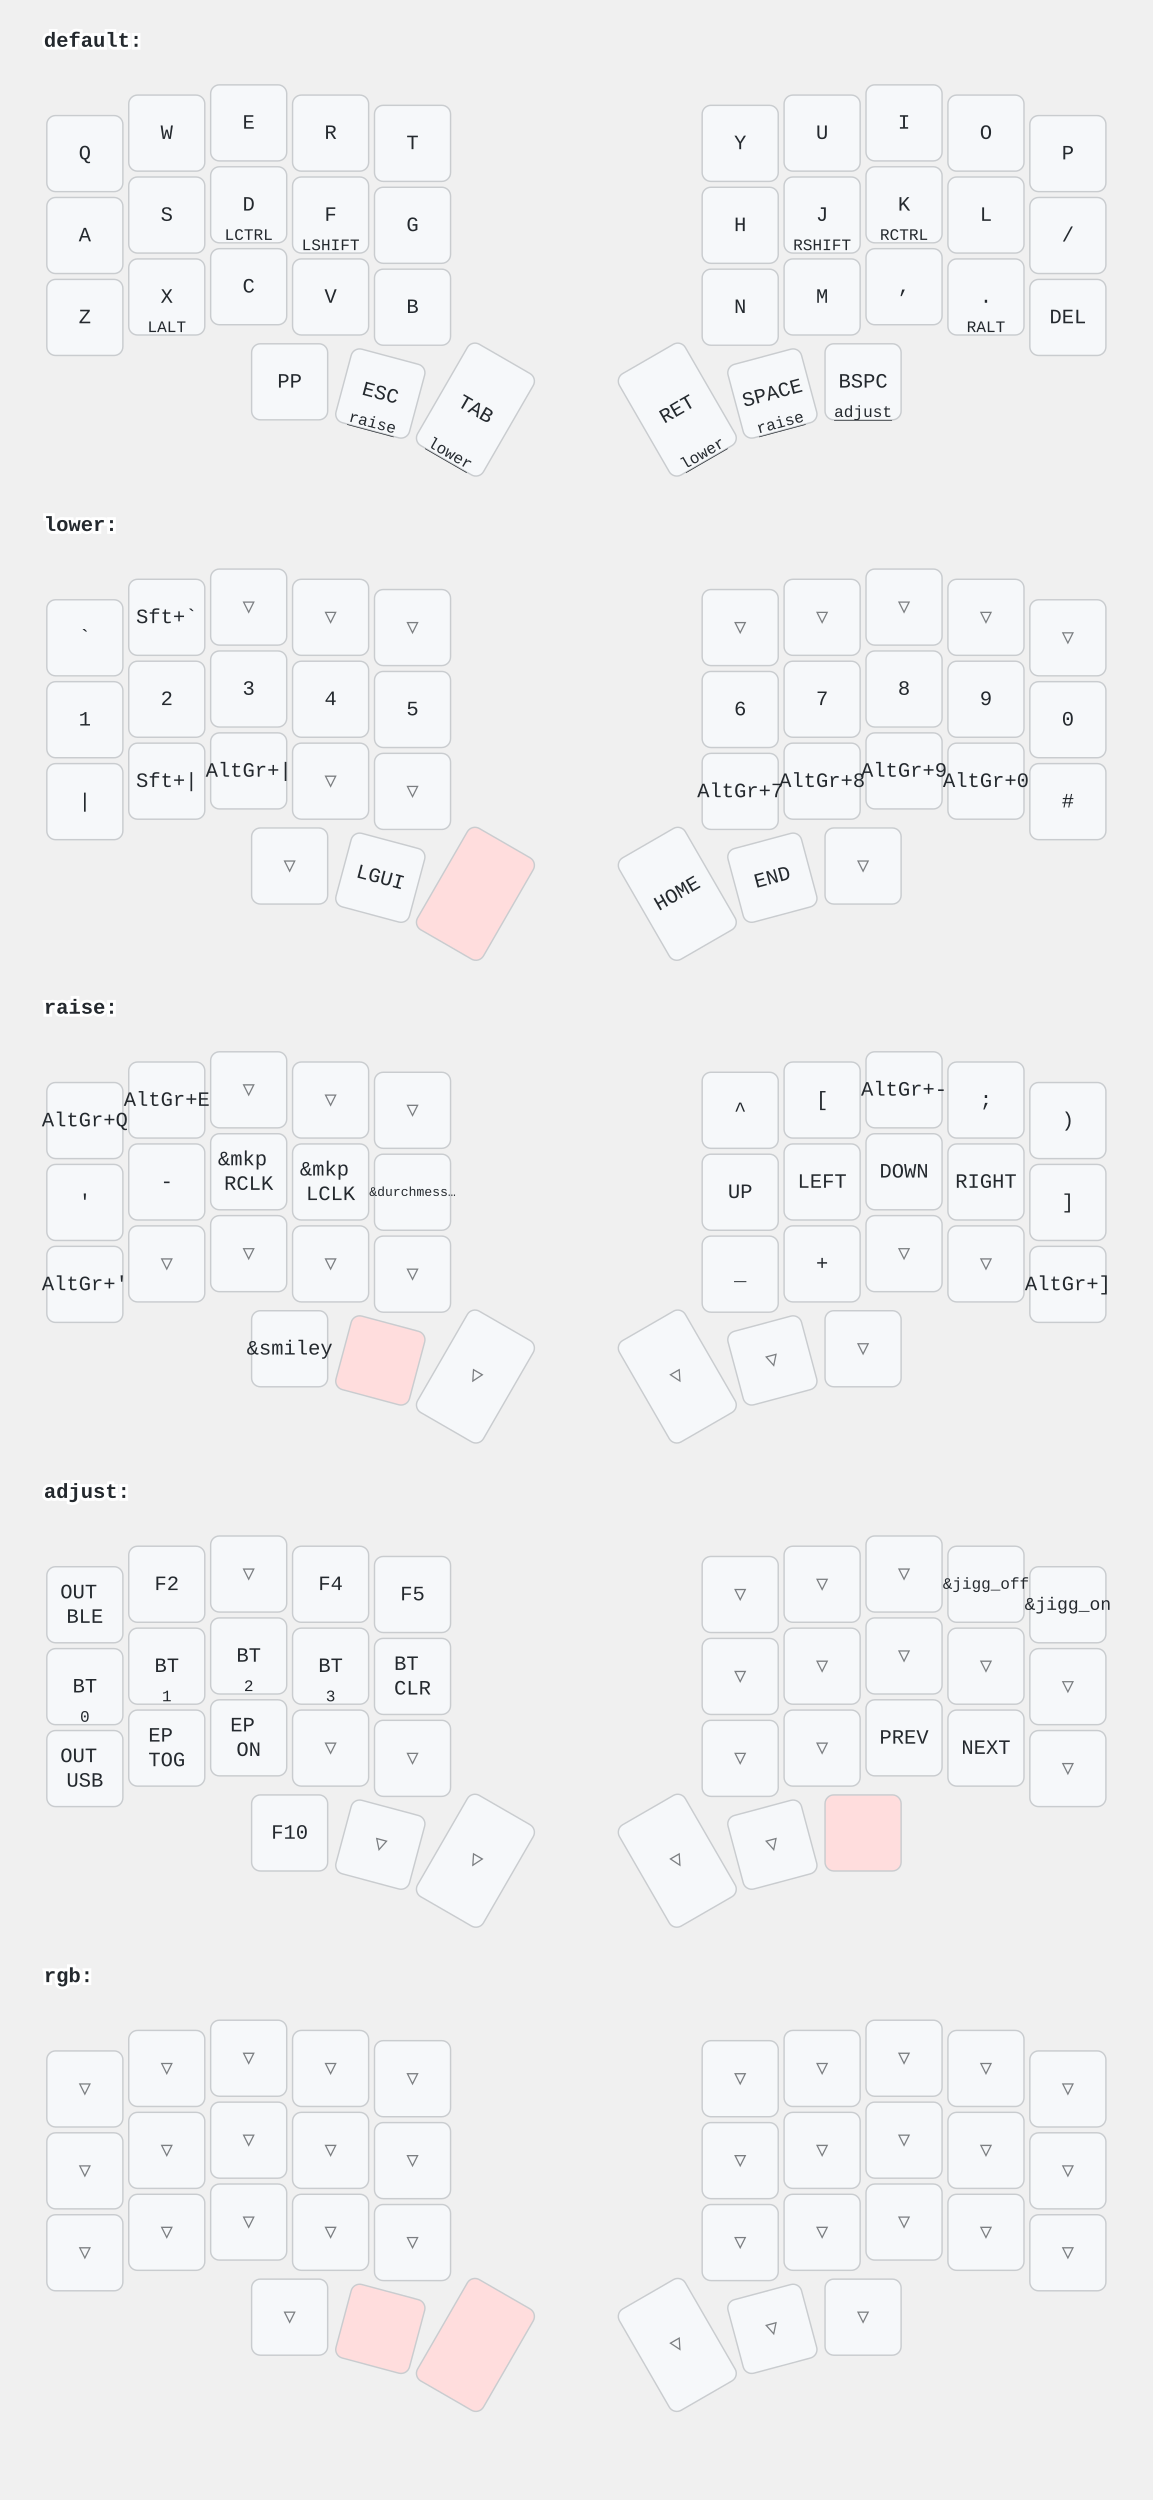
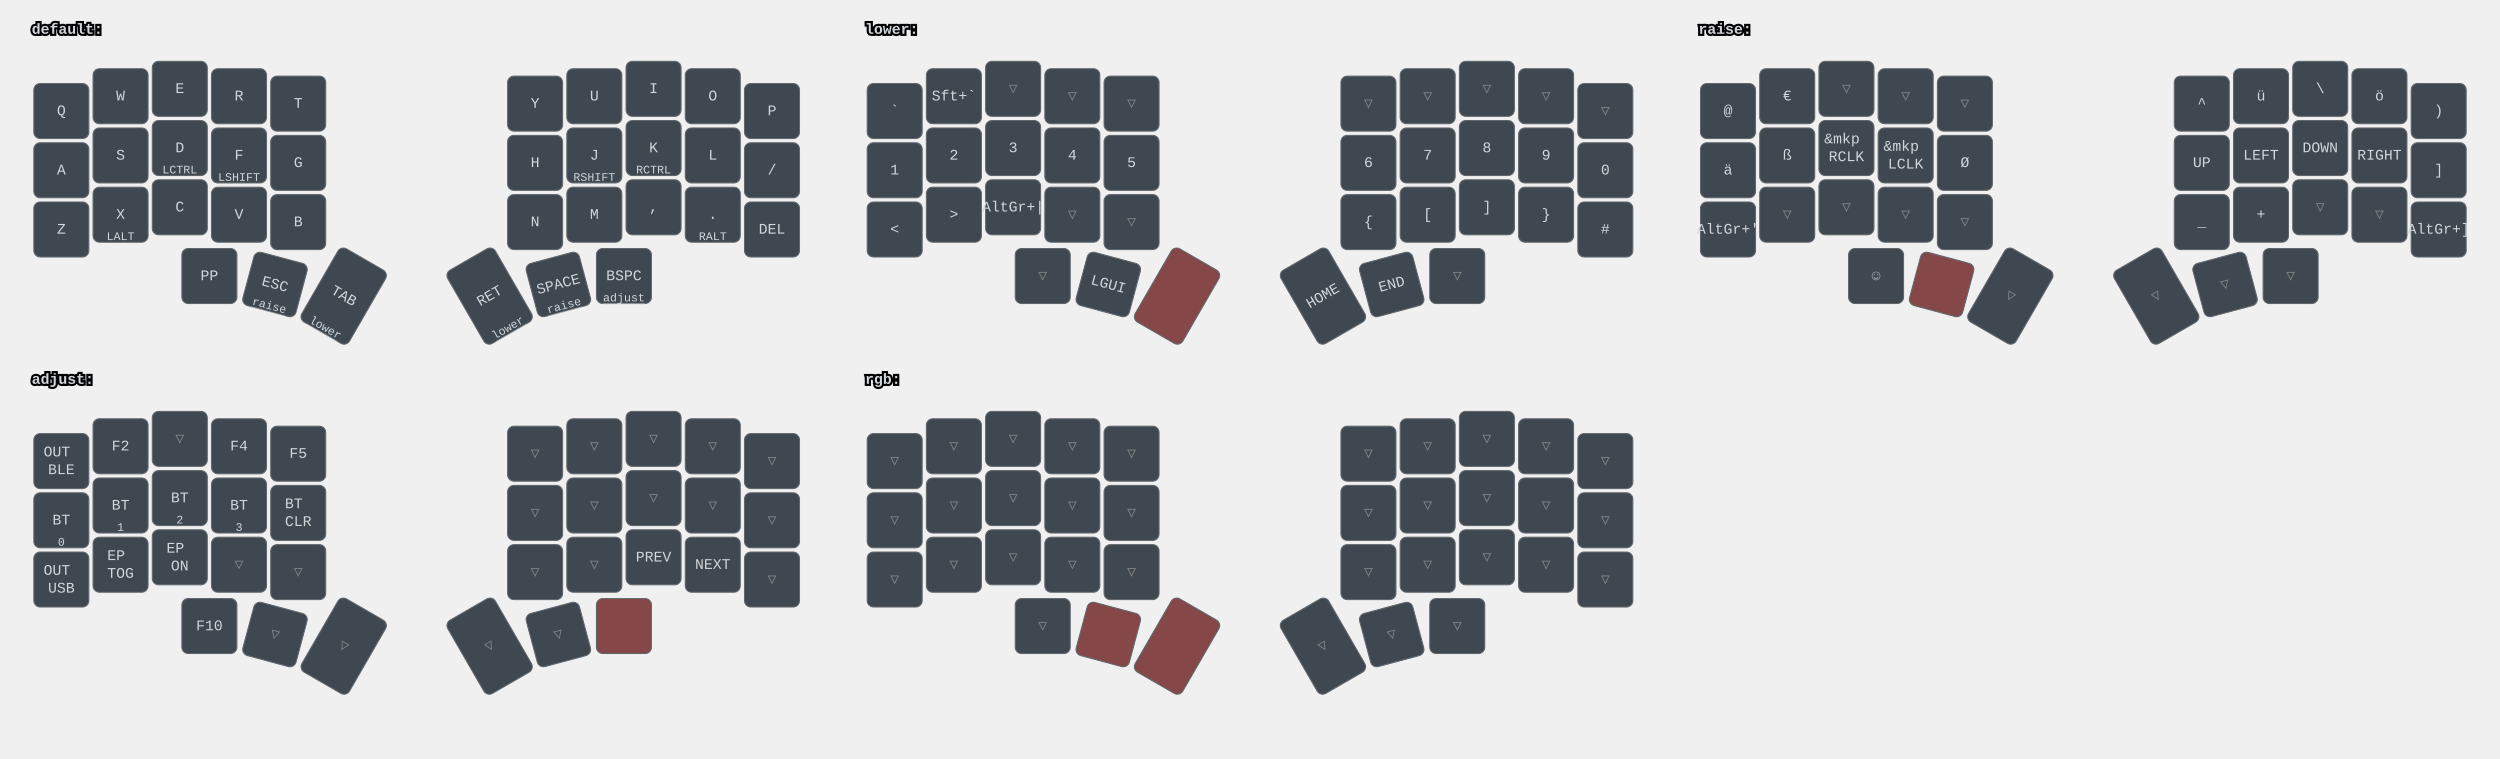
- <svg xmlns="http://www.w3.org/2000/svg" width="788" height="1709" viewBox="0 0 788 1709" class="keymap">
+ <svg xmlns="http://www.w3.org/2000/svg" width="2364" height="717" viewBox="0 0 2364 717" class="keymap">
  <style>/* inherit to force styles through use tags */
svg path {
    fill: inherit;
}

/* font and background color specifications */
svg.keymap {
    font-family: SFMono-Regular,Consolas,Liberation Mono,Menlo,monospace;
    font-size: 14px;
    font-kerning: normal;
    text-rendering: optimizeLegibility;
    fill: #24292e;
}

/* default key styling */
rect.key {
    fill: #f6f8fa;
}

rect.key, rect.combo {
    stroke: #c9cccf;
    stroke-width: 1;
}

/* default key side styling, only used is draw_key_sides is set */
rect.side {
    filter: brightness(90%);
}

/* color accent for combo boxes */
rect.combo, rect.combo-separate {
    fill: #cdf;
}

/* color accent for held keys */
rect.held, rect.combo.held {
    fill: #fdd;
}

/* color accent for ghost (optional) keys */
rect.ghost, rect.combo.ghost {
    stroke-dasharray: 4, 4;
    stroke-width: 2;
}

text {
    text-anchor: middle;
    dominant-baseline: middle;
}

/* styling for layer labels */
text.label {
    font-weight: bold;
    text-anchor: start;
    stroke: white;
    stroke-width: 4;
    paint-order: stroke;
}

/* styling for optional footer */
text.footer {
    text-anchor: end;
    dominant-baseline: auto;
    stroke: white;
    stroke-width: 4;
    paint-order: stroke;
}

/* styling for combo tap, and key non-tap label text */
text.combo, text.hold, text.shifted, text.left, text.right {
    font-size: 11px;
}

text.hold {
    text-anchor: middle;
    dominant-baseline: auto;
}

text.shifted {
    text-anchor: middle;
    dominant-baseline: hanging;
}

text.left {
    text-anchor: start;
}

text.right {
    text-anchor: end;
}

text.layer-activator {
    text-decoration: underline;
}

/* styling for hold/shifted label text in combo box */
text.combo.hold, text.combo.shifted, text.combo.left, text.combo.right {
    font-size: 8px;
}

/* lighter symbol for transparent keys */
text.trans {
    fill: #7b7e81;
}

/* styling for combo dendrons */
path.combo {
    stroke-width: 1;
    stroke: gray;
    fill: none;
}

/* Start Tabler Icons Cleanup */
/* cannot use height/width with glyphs */
.icon-tabler &gt; path {
    fill: inherit;
    stroke: inherit;
    stroke-width: 2;
}
/* hide tabler's default box */
.icon-tabler &gt; path[stroke="none"][fill="none"] {
    visibility: hidden;
}
/* End Tabler Icons Cleanup */
+ 
+ svg.keymap { fill: #d1d6db; }
+ rect.key { fill: #3f4750; }
+ rect.key, rect.combo { stroke: #60666c; }
+ rect.combo, rect.combo-separate { fill: #1f3d7a; }
+ rect.held, rect.combo.held { fill: #854747; }
+ text.label, text.footer { stroke: black; }
+ text.trans { fill: #7e8184; }
+ path.combo { stroke: #7f7f7f; }
</style>
  <g transform="translate(30, 0)" class="layer-default">
    <text x="0" y="28" class="label" id="default">default:</text>
    <g transform="translate(0, 56)">
      <g transform="translate(28, 49)" class="key keypos-0">
        <rect rx="6" ry="6" x="-26" y="-26" width="52" height="52" class="key" />
        <text x="0" y="0" class="key tap">Q</text>
      </g>
      <g transform="translate(84, 35)" class="key keypos-1">
        <rect rx="6" ry="6" x="-26" y="-26" width="52" height="52" class="key" />
        <text x="0" y="0" class="key tap">W</text>
      </g>
      <g transform="translate(140, 28)" class="key keypos-2">
        <rect rx="6" ry="6" x="-26" y="-26" width="52" height="52" class="key" />
        <text x="0" y="0" class="key tap">E</text>
      </g>
      <g transform="translate(196, 35)" class="key keypos-3">
        <rect rx="6" ry="6" x="-26" y="-26" width="52" height="52" class="key" />
        <text x="0" y="0" class="key tap">R</text>
      </g>
      <g transform="translate(252, 42)" class="key keypos-4">
        <rect rx="6" ry="6" x="-26" y="-26" width="52" height="52" class="key" />
        <text x="0" y="0" class="key tap">T</text>
      </g>
      <g transform="translate(476, 42)" class="key keypos-5">
        <rect rx="6" ry="6" x="-26" y="-26" width="52" height="52" class="key" />
        <text x="0" y="0" class="key tap">Y</text>
      </g>
      <g transform="translate(532, 35)" class="key keypos-6">
        <rect rx="6" ry="6" x="-26" y="-26" width="52" height="52" class="key" />
        <text x="0" y="0" class="key tap">U</text>
      </g>
      <g transform="translate(588, 28)" class="key keypos-7">
        <rect rx="6" ry="6" x="-26" y="-26" width="52" height="52" class="key" />
        <text x="0" y="0" class="key tap">I</text>
      </g>
      <g transform="translate(644, 35)" class="key keypos-8">
        <rect rx="6" ry="6" x="-26" y="-26" width="52" height="52" class="key" />
        <text x="0" y="0" class="key tap">O</text>
      </g>
      <g transform="translate(700, 49)" class="key keypos-9">
        <rect rx="6" ry="6" x="-26" y="-26" width="52" height="52" class="key" />
        <text x="0" y="0" class="key tap">P</text>
      </g>
      <g transform="translate(28, 105)" class="key keypos-10">
        <rect rx="6" ry="6" x="-26" y="-26" width="52" height="52" class="key" />
        <text x="0" y="0" class="key tap">A</text>
      </g>
      <g transform="translate(84, 91)" class="key keypos-11">
        <rect rx="6" ry="6" x="-26" y="-26" width="52" height="52" class="key" />
        <text x="0" y="0" class="key tap">S</text>
      </g>
      <g transform="translate(140, 84)" class="key keypos-12">
        <rect rx="6" ry="6" x="-26" y="-26" width="52" height="52" class="key" />
        <text x="0" y="0" class="key tap">D</text>
        <text x="0" y="24" class="key hold">LCTRL</text>
      </g>
      <g transform="translate(196, 91)" class="key keypos-13">
        <rect rx="6" ry="6" x="-26" y="-26" width="52" height="52" class="key" />
        <text x="0" y="0" class="key tap">F</text>
        <text x="0" y="24" class="key hold">LSHIFT</text>
      </g>
      <g transform="translate(252, 98)" class="key keypos-14">
        <rect rx="6" ry="6" x="-26" y="-26" width="52" height="52" class="key" />
        <text x="0" y="0" class="key tap">G</text>
      </g>
      <g transform="translate(476, 98)" class="key keypos-15">
        <rect rx="6" ry="6" x="-26" y="-26" width="52" height="52" class="key" />
        <text x="0" y="0" class="key tap">H</text>
      </g>
      <g transform="translate(532, 91)" class="key keypos-16">
        <rect rx="6" ry="6" x="-26" y="-26" width="52" height="52" class="key" />
        <text x="0" y="0" class="key tap">J</text>
        <text x="0" y="24" class="key hold">RSHIFT</text>
      </g>
      <g transform="translate(588, 84)" class="key keypos-17">
        <rect rx="6" ry="6" x="-26" y="-26" width="52" height="52" class="key" />
        <text x="0" y="0" class="key tap">K</text>
        <text x="0" y="24" class="key hold">RCTRL</text>
      </g>
      <g transform="translate(644, 91)" class="key keypos-18">
        <rect rx="6" ry="6" x="-26" y="-26" width="52" height="52" class="key" />
        <text x="0" y="0" class="key tap">L</text>
      </g>
      <g transform="translate(700, 105)" class="key keypos-19">
        <rect rx="6" ry="6" x="-26" y="-26" width="52" height="52" class="key" />
        <text x="0" y="0" class="key tap">/</text>
      </g>
      <g transform="translate(28, 161)" class="key keypos-20">
        <rect rx="6" ry="6" x="-26" y="-26" width="52" height="52" class="key" />
        <text x="0" y="0" class="key tap">Z</text>
      </g>
      <g transform="translate(84, 147)" class="key keypos-21">
        <rect rx="6" ry="6" x="-26" y="-26" width="52" height="52" class="key" />
        <text x="0" y="0" class="key tap">X</text>
        <text x="0" y="24" class="key hold">LALT</text>
      </g>
      <g transform="translate(140, 140)" class="key keypos-22">
        <rect rx="6" ry="6" x="-26" y="-26" width="52" height="52" class="key" />
        <text x="0" y="0" class="key tap">C</text>
      </g>
      <g transform="translate(196, 147)" class="key keypos-23">
        <rect rx="6" ry="6" x="-26" y="-26" width="52" height="52" class="key" />
        <text x="0" y="0" class="key tap">V</text>
      </g>
      <g transform="translate(252, 154)" class="key keypos-24">
        <rect rx="6" ry="6" x="-26" y="-26" width="52" height="52" class="key" />
        <text x="0" y="0" class="key tap">B</text>
      </g>
      <g transform="translate(476, 154)" class="key keypos-25">
        <rect rx="6" ry="6" x="-26" y="-26" width="52" height="52" class="key" />
        <text x="0" y="0" class="key tap">N</text>
      </g>
      <g transform="translate(532, 147)" class="key keypos-26">
        <rect rx="6" ry="6" x="-26" y="-26" width="52" height="52" class="key" />
        <text x="0" y="0" class="key tap">M</text>
      </g>
      <g transform="translate(588, 140)" class="key keypos-27">
        <rect rx="6" ry="6" x="-26" y="-26" width="52" height="52" class="key" />
        <text x="0" y="0" class="key tap">,</text>
      </g>
      <g transform="translate(644, 147)" class="key keypos-28">
        <rect rx="6" ry="6" x="-26" y="-26" width="52" height="52" class="key" />
        <text x="0" y="0" class="key tap">.</text>
        <text x="0" y="24" class="key hold">RALT</text>
      </g>
      <g transform="translate(700, 161)" class="key keypos-29">
        <rect rx="6" ry="6" x="-26" y="-26" width="52" height="52" class="key" />
        <text x="0" y="0" class="key tap">DEL</text>
      </g>
      <g transform="translate(168, 205)" class="key keypos-30">
        <rect rx="6" ry="6" x="-26" y="-26" width="52" height="52" class="key" />
        <text x="0" y="0" class="key tap">PP</text>
      </g>
      <g transform="translate(230, 213) rotate(15.0)" class="key keypos-31">
        <rect rx="6" ry="6" x="-26" y="-26" width="52" height="52" class="key" />
        <text x="0" y="0" class="key tap">ESC</text>
        <a href="#raise">
          <text x="0" y="24" class="key hold layer-activator">raise</text>
        </a>
      </g>
      <g transform="translate(295, 224) rotate(30.0)" class="key keypos-32">
        <rect rx="6" ry="6" x="-26" y="-40" width="52" height="80" class="key" />
        <text x="0" y="0" class="key tap">TAB</text>
        <a href="#lower">
          <text x="0" y="38" class="key hold layer-activator">lower</text>
        </a>
      </g>
      <g transform="translate(433, 224) rotate(-30.0)" class="key keypos-33">
        <rect rx="6" ry="6" x="-26" y="-40" width="52" height="80" class="key" />
        <text x="0" y="0" class="key tap">RET</text>
        <a href="#lower">
          <text x="0" y="38" class="key hold layer-activator">lower</text>
        </a>
      </g>
      <g transform="translate(498, 213) rotate(-15.0)" class="key keypos-34">
        <rect rx="6" ry="6" x="-26" y="-26" width="52" height="52" class="key" />
        <text x="0" y="0" class="key tap">SPACE</text>
        <a href="#raise">
          <text x="0" y="24" class="key hold layer-activator">raise</text>
        </a>
      </g>
      <g transform="translate(560, 205)" class="key keypos-35">
        <rect rx="6" ry="6" x="-26" y="-26" width="52" height="52" class="key" />
        <text x="0" y="0" class="key tap">BSPC</text>
        <a href="#adjust">
          <text x="0" y="24" class="key hold layer-activator">adjust</text>
        </a>
      </g>
    </g>
  </g>
-   <g transform="translate(30, 331)" class="layer-lower">
+   <g transform="translate(818, 0)" class="layer-lower">
    <text x="0" y="28" class="label" id="lower">lower:</text>
    <g transform="translate(0, 56)">
      <g transform="translate(28, 49)" class="key keypos-0">
        <rect rx="6" ry="6" x="-26" y="-26" width="52" height="52" class="key" />
        <text x="0" y="0" class="key tap">`</text>
      </g>
      <g transform="translate(84, 35)" class="key keypos-1">
        <rect rx="6" ry="6" x="-26" y="-26" width="52" height="52" class="key" />
        <text x="0" y="0" class="key tap">Sft+`</text>
      </g>
      <g transform="translate(140, 28)" class="key trans keypos-2">
        <rect rx="6" ry="6" x="-26" y="-26" width="52" height="52" class="key trans" />
        <text x="0" y="0" class="key trans tap">▽</text>
      </g>
      <g transform="translate(196, 35)" class="key trans keypos-3">
        <rect rx="6" ry="6" x="-26" y="-26" width="52" height="52" class="key trans" />
        <text x="0" y="0" class="key trans tap">▽</text>
      </g>
      <g transform="translate(252, 42)" class="key trans keypos-4">
        <rect rx="6" ry="6" x="-26" y="-26" width="52" height="52" class="key trans" />
        <text x="0" y="0" class="key trans tap">▽</text>
      </g>
      <g transform="translate(476, 42)" class="key trans keypos-5">
        <rect rx="6" ry="6" x="-26" y="-26" width="52" height="52" class="key trans" />
        <text x="0" y="0" class="key trans tap">▽</text>
      </g>
      <g transform="translate(532, 35)" class="key trans keypos-6">
        <rect rx="6" ry="6" x="-26" y="-26" width="52" height="52" class="key trans" />
        <text x="0" y="0" class="key trans tap">▽</text>
      </g>
      <g transform="translate(588, 28)" class="key trans keypos-7">
        <rect rx="6" ry="6" x="-26" y="-26" width="52" height="52" class="key trans" />
        <text x="0" y="0" class="key trans tap">▽</text>
      </g>
      <g transform="translate(644, 35)" class="key trans keypos-8">
        <rect rx="6" ry="6" x="-26" y="-26" width="52" height="52" class="key trans" />
        <text x="0" y="0" class="key trans tap">▽</text>
      </g>
      <g transform="translate(700, 49)" class="key trans keypos-9">
        <rect rx="6" ry="6" x="-26" y="-26" width="52" height="52" class="key trans" />
        <text x="0" y="0" class="key trans tap">▽</text>
      </g>
      <g transform="translate(28, 105)" class="key keypos-10">
        <rect rx="6" ry="6" x="-26" y="-26" width="52" height="52" class="key" />
        <text x="0" y="0" class="key tap">1</text>
      </g>
      <g transform="translate(84, 91)" class="key keypos-11">
        <rect rx="6" ry="6" x="-26" y="-26" width="52" height="52" class="key" />
        <text x="0" y="0" class="key tap">2</text>
      </g>
      <g transform="translate(140, 84)" class="key keypos-12">
        <rect rx="6" ry="6" x="-26" y="-26" width="52" height="52" class="key" />
        <text x="0" y="0" class="key tap">3</text>
      </g>
      <g transform="translate(196, 91)" class="key keypos-13">
        <rect rx="6" ry="6" x="-26" y="-26" width="52" height="52" class="key" />
        <text x="0" y="0" class="key tap">4</text>
      </g>
      <g transform="translate(252, 98)" class="key keypos-14">
        <rect rx="6" ry="6" x="-26" y="-26" width="52" height="52" class="key" />
        <text x="0" y="0" class="key tap">5</text>
      </g>
      <g transform="translate(476, 98)" class="key keypos-15">
        <rect rx="6" ry="6" x="-26" y="-26" width="52" height="52" class="key" />
        <text x="0" y="0" class="key tap">6</text>
      </g>
      <g transform="translate(532, 91)" class="key keypos-16">
        <rect rx="6" ry="6" x="-26" y="-26" width="52" height="52" class="key" />
        <text x="0" y="0" class="key tap">7</text>
      </g>
      <g transform="translate(588, 84)" class="key keypos-17">
        <rect rx="6" ry="6" x="-26" y="-26" width="52" height="52" class="key" />
        <text x="0" y="0" class="key tap">8</text>
      </g>
      <g transform="translate(644, 91)" class="key keypos-18">
        <rect rx="6" ry="6" x="-26" y="-26" width="52" height="52" class="key" />
        <text x="0" y="0" class="key tap">9</text>
      </g>
      <g transform="translate(700, 105)" class="key keypos-19">
        <rect rx="6" ry="6" x="-26" y="-26" width="52" height="52" class="key" />
        <text x="0" y="0" class="key tap">0</text>
      </g>
      <g transform="translate(28, 161)" class="key keypos-20">
        <rect rx="6" ry="6" x="-26" y="-26" width="52" height="52" class="key" />
-         <text x="0" y="0" class="key tap">|</text>
+         <text x="0" y="0" class="key tap">&lt;</text>
      </g>
      <g transform="translate(84, 147)" class="key keypos-21">
        <rect rx="6" ry="6" x="-26" y="-26" width="52" height="52" class="key" />
-         <text x="0" y="0" class="key tap">Sft+|</text>
+         <text x="0" y="0" class="key tap">&gt;</text>
      </g>
      <g transform="translate(140, 140)" class="key keypos-22">
        <rect rx="6" ry="6" x="-26" y="-26" width="52" height="52" class="key" />
        <text x="0" y="0" class="key tap">AltGr+|</text>
      </g>
      <g transform="translate(196, 147)" class="key trans keypos-23">
        <rect rx="6" ry="6" x="-26" y="-26" width="52" height="52" class="key trans" />
        <text x="0" y="0" class="key trans tap">▽</text>
      </g>
      <g transform="translate(252, 154)" class="key trans keypos-24">
        <rect rx="6" ry="6" x="-26" y="-26" width="52" height="52" class="key trans" />
        <text x="0" y="0" class="key trans tap">▽</text>
      </g>
      <g transform="translate(476, 154)" class="key keypos-25">
        <rect rx="6" ry="6" x="-26" y="-26" width="52" height="52" class="key" />
-         <text x="0" y="0" class="key tap">AltGr+7</text>
+         <text x="0" y="0" class="key tap">{</text>
      </g>
      <g transform="translate(532, 147)" class="key keypos-26">
        <rect rx="6" ry="6" x="-26" y="-26" width="52" height="52" class="key" />
-         <text x="0" y="0" class="key tap">AltGr+8</text>
+         <text x="0" y="0" class="key tap">[</text>
      </g>
      <g transform="translate(588, 140)" class="key keypos-27">
        <rect rx="6" ry="6" x="-26" y="-26" width="52" height="52" class="key" />
-         <text x="0" y="0" class="key tap">AltGr+9</text>
+         <text x="0" y="0" class="key tap">]</text>
      </g>
      <g transform="translate(644, 147)" class="key keypos-28">
        <rect rx="6" ry="6" x="-26" y="-26" width="52" height="52" class="key" />
-         <text x="0" y="0" class="key tap">AltGr+0</text>
+         <text x="0" y="0" class="key tap">}</text>
      </g>
      <g transform="translate(700, 161)" class="key keypos-29">
        <rect rx="6" ry="6" x="-26" y="-26" width="52" height="52" class="key" />
        <text x="0" y="0" class="key tap">#</text>
      </g>
      <g transform="translate(168, 205)" class="key trans keypos-30">
        <rect rx="6" ry="6" x="-26" y="-26" width="52" height="52" class="key trans" />
        <text x="0" y="0" class="key trans tap">▽</text>
      </g>
      <g transform="translate(230, 213) rotate(15.0)" class="key keypos-31">
        <rect rx="6" ry="6" x="-26" y="-26" width="52" height="52" class="key" />
        <text x="0" y="0" class="key tap">LGUI</text>
      </g>
      <g transform="translate(295, 224) rotate(30.0)" class="key held keypos-32">
        <rect rx="6" ry="6" x="-26" y="-40" width="52" height="80" class="key held" />
      </g>
      <g transform="translate(433, 224) rotate(-30.0)" class="key keypos-33">
        <rect rx="6" ry="6" x="-26" y="-40" width="52" height="80" class="key" />
        <text x="0" y="0" class="key tap">HOME</text>
      </g>
      <g transform="translate(498, 213) rotate(-15.0)" class="key keypos-34">
        <rect rx="6" ry="6" x="-26" y="-26" width="52" height="52" class="key" />
        <text x="0" y="0" class="key tap">END</text>
      </g>
      <g transform="translate(560, 205)" class="key trans keypos-35">
        <rect rx="6" ry="6" x="-26" y="-26" width="52" height="52" class="key trans" />
        <text x="0" y="0" class="key trans tap">▽</text>
      </g>
    </g>
  </g>
-   <g transform="translate(30, 661)" class="layer-raise">
+   <g transform="translate(1606, 0)" class="layer-raise">
    <text x="0" y="28" class="label" id="raise">raise:</text>
    <g transform="translate(0, 56)">
      <g transform="translate(28, 49)" class="key keypos-0">
        <rect rx="6" ry="6" x="-26" y="-26" width="52" height="52" class="key" />
-         <text x="0" y="0" class="key tap">AltGr+Q</text>
+         <text x="0" y="0" class="key tap">@</text>
      </g>
      <g transform="translate(84, 35)" class="key keypos-1">
        <rect rx="6" ry="6" x="-26" y="-26" width="52" height="52" class="key" />
-         <text x="0" y="0" class="key tap">AltGr+E</text>
+         <text x="0" y="0" class="key tap">€</text>
      </g>
      <g transform="translate(140, 28)" class="key trans keypos-2">
        <rect rx="6" ry="6" x="-26" y="-26" width="52" height="52" class="key trans" />
        <text x="0" y="0" class="key trans tap">▽</text>
      </g>
      <g transform="translate(196, 35)" class="key trans keypos-3">
        <rect rx="6" ry="6" x="-26" y="-26" width="52" height="52" class="key trans" />
        <text x="0" y="0" class="key trans tap">▽</text>
      </g>
      <g transform="translate(252, 42)" class="key trans keypos-4">
        <rect rx="6" ry="6" x="-26" y="-26" width="52" height="52" class="key trans" />
        <text x="0" y="0" class="key trans tap">▽</text>
      </g>
      <g transform="translate(476, 42)" class="key keypos-5">
        <rect rx="6" ry="6" x="-26" y="-26" width="52" height="52" class="key" />
        <text x="0" y="0" class="key tap">^</text>
      </g>
      <g transform="translate(532, 35)" class="key keypos-6">
        <rect rx="6" ry="6" x="-26" y="-26" width="52" height="52" class="key" />
-         <text x="0" y="0" class="key tap">[</text>
+         <text x="0" y="0" class="key tap">ü</text>
      </g>
      <g transform="translate(588, 28)" class="key keypos-7">
        <rect rx="6" ry="6" x="-26" y="-26" width="52" height="52" class="key" />
-         <text x="0" y="0" class="key tap">AltGr+-</text>
+         <text x="0" y="0" class="key tap">\</text>
      </g>
      <g transform="translate(644, 35)" class="key keypos-8">
        <rect rx="6" ry="6" x="-26" y="-26" width="52" height="52" class="key" />
-         <text x="0" y="0" class="key tap">;</text>
+         <text x="0" y="0" class="key tap">ö</text>
      </g>
      <g transform="translate(700, 49)" class="key keypos-9">
        <rect rx="6" ry="6" x="-26" y="-26" width="52" height="52" class="key" />
        <text x="0" y="0" class="key tap">)</text>
      </g>
      <g transform="translate(28, 105)" class="key keypos-10">
        <rect rx="6" ry="6" x="-26" y="-26" width="52" height="52" class="key" />
-         <text x="0" y="0" class="key tap">'</text>
+         <text x="0" y="0" class="key tap">ä</text>
      </g>
      <g transform="translate(84, 91)" class="key keypos-11">
        <rect rx="6" ry="6" x="-26" y="-26" width="52" height="52" class="key" />
-         <text x="0" y="0" class="key tap">-</text>
+         <text x="0" y="0" class="key tap">ß</text>
      </g>
      <g transform="translate(140, 84)" class="key keypos-12">
        <rect rx="6" ry="6" x="-26" y="-26" width="52" height="52" class="key" />
        <text x="0" y="0" class="key tap">
          <tspan x="0" dy="-0.6em">&amp;mkp</tspan>
          <tspan x="0" dy="1.2em">RCLK</tspan>
        </text>
      </g>
      <g transform="translate(196, 91)" class="key keypos-13">
        <rect rx="6" ry="6" x="-26" y="-26" width="52" height="52" class="key" />
        <text x="0" y="0" class="key tap">
          <tspan x="0" dy="-0.6em">&amp;mkp</tspan>
          <tspan x="0" dy="1.2em">LCLK</tspan>
        </text>
      </g>
      <g transform="translate(252, 98)" class="key keypos-14">
        <rect rx="6" ry="6" x="-26" y="-26" width="52" height="52" class="key" />
-         <text x="0" y="0" class="key tap">
-           <tspan style="font-size: 64%">&amp;durchmess…</tspan>
-         </text>
+         <text x="0" y="0" class="key tap">Ø</text>
      </g>
      <g transform="translate(476, 98)" class="key keypos-15">
        <rect rx="6" ry="6" x="-26" y="-26" width="52" height="52" class="key" />
        <text x="0" y="0" class="key tap">UP</text>
      </g>
      <g transform="translate(532, 91)" class="key keypos-16">
        <rect rx="6" ry="6" x="-26" y="-26" width="52" height="52" class="key" />
        <text x="0" y="0" class="key tap">LEFT</text>
      </g>
      <g transform="translate(588, 84)" class="key keypos-17">
        <rect rx="6" ry="6" x="-26" y="-26" width="52" height="52" class="key" />
        <text x="0" y="0" class="key tap">DOWN</text>
      </g>
      <g transform="translate(644, 91)" class="key keypos-18">
        <rect rx="6" ry="6" x="-26" y="-26" width="52" height="52" class="key" />
        <text x="0" y="0" class="key tap">RIGHT</text>
      </g>
      <g transform="translate(700, 105)" class="key keypos-19">
        <rect rx="6" ry="6" x="-26" y="-26" width="52" height="52" class="key" />
        <text x="0" y="0" class="key tap">]</text>
      </g>
      <g transform="translate(28, 161)" class="key keypos-20">
        <rect rx="6" ry="6" x="-26" y="-26" width="52" height="52" class="key" />
        <text x="0" y="0" class="key tap">AltGr+'</text>
      </g>
      <g transform="translate(84, 147)" class="key trans keypos-21">
        <rect rx="6" ry="6" x="-26" y="-26" width="52" height="52" class="key trans" />
        <text x="0" y="0" class="key trans tap">▽</text>
      </g>
      <g transform="translate(140, 140)" class="key trans keypos-22">
        <rect rx="6" ry="6" x="-26" y="-26" width="52" height="52" class="key trans" />
        <text x="0" y="0" class="key trans tap">▽</text>
      </g>
      <g transform="translate(196, 147)" class="key trans keypos-23">
        <rect rx="6" ry="6" x="-26" y="-26" width="52" height="52" class="key trans" />
        <text x="0" y="0" class="key trans tap">▽</text>
      </g>
      <g transform="translate(252, 154)" class="key trans keypos-24">
        <rect rx="6" ry="6" x="-26" y="-26" width="52" height="52" class="key trans" />
        <text x="0" y="0" class="key trans tap">▽</text>
      </g>
      <g transform="translate(476, 154)" class="key keypos-25">
        <rect rx="6" ry="6" x="-26" y="-26" width="52" height="52" class="key" />
        <text x="0" y="0" class="key tap">_</text>
      </g>
      <g transform="translate(532, 147)" class="key keypos-26">
        <rect rx="6" ry="6" x="-26" y="-26" width="52" height="52" class="key" />
        <text x="0" y="0" class="key tap">+</text>
      </g>
      <g transform="translate(588, 140)" class="key trans keypos-27">
        <rect rx="6" ry="6" x="-26" y="-26" width="52" height="52" class="key trans" />
        <text x="0" y="0" class="key trans tap">▽</text>
      </g>
      <g transform="translate(644, 147)" class="key trans keypos-28">
        <rect rx="6" ry="6" x="-26" y="-26" width="52" height="52" class="key trans" />
        <text x="0" y="0" class="key trans tap">▽</text>
      </g>
      <g transform="translate(700, 161)" class="key keypos-29">
        <rect rx="6" ry="6" x="-26" y="-26" width="52" height="52" class="key" />
        <text x="0" y="0" class="key tap">AltGr+]</text>
      </g>
      <g transform="translate(168, 205)" class="key keypos-30">
        <rect rx="6" ry="6" x="-26" y="-26" width="52" height="52" class="key" />
-         <text x="0" y="0" class="key tap">&amp;smiley</text>
+         <text x="0" y="0" class="key tap">☺</text>
      </g>
      <g transform="translate(230, 213) rotate(15.0)" class="key held keypos-31">
        <rect rx="6" ry="6" x="-26" y="-26" width="52" height="52" class="key held" />
      </g>
      <g transform="translate(295, 224) rotate(30.0)" class="key trans keypos-32">
        <rect rx="6" ry="6" x="-26" y="-40" width="52" height="80" class="key trans" />
        <text x="0" y="0" class="key trans tap">▽</text>
      </g>
      <g transform="translate(433, 224) rotate(-30.0)" class="key trans keypos-33">
        <rect rx="6" ry="6" x="-26" y="-40" width="52" height="80" class="key trans" />
        <text x="0" y="0" class="key trans tap">▽</text>
      </g>
      <g transform="translate(498, 213) rotate(-15.0)" class="key trans keypos-34">
        <rect rx="6" ry="6" x="-26" y="-26" width="52" height="52" class="key trans" />
        <text x="0" y="0" class="key trans tap">▽</text>
      </g>
      <g transform="translate(560, 205)" class="key trans keypos-35">
        <rect rx="6" ry="6" x="-26" y="-26" width="52" height="52" class="key trans" />
        <text x="0" y="0" class="key trans tap">▽</text>
      </g>
    </g>
  </g>
-   <g transform="translate(30, 992)" class="layer-adjust">
+   <g transform="translate(30, 331)" class="layer-adjust">
    <text x="0" y="28" class="label" id="adjust">adjust:</text>
    <g transform="translate(0, 56)">
      <g transform="translate(28, 49)" class="key keypos-0">
        <rect rx="6" ry="6" x="-26" y="-26" width="52" height="52" class="key" />
        <text x="0" y="0" class="key tap">
          <tspan x="0" dy="-0.6em">OUT</tspan>
          <tspan x="0" dy="1.2em">BLE</tspan>
        </text>
      </g>
      <g transform="translate(84, 35)" class="key keypos-1">
        <rect rx="6" ry="6" x="-26" y="-26" width="52" height="52" class="key" />
        <text x="0" y="0" class="key tap">F2</text>
      </g>
      <g transform="translate(140, 28)" class="key trans keypos-2">
        <rect rx="6" ry="6" x="-26" y="-26" width="52" height="52" class="key trans" />
        <text x="0" y="0" class="key trans tap">▽</text>
      </g>
      <g transform="translate(196, 35)" class="key keypos-3">
        <rect rx="6" ry="6" x="-26" y="-26" width="52" height="52" class="key" />
        <text x="0" y="0" class="key tap">F4</text>
      </g>
      <g transform="translate(252, 42)" class="key keypos-4">
        <rect rx="6" ry="6" x="-26" y="-26" width="52" height="52" class="key" />
        <text x="0" y="0" class="key tap">F5</text>
      </g>
      <g transform="translate(476, 42)" class="key trans keypos-5">
        <rect rx="6" ry="6" x="-26" y="-26" width="52" height="52" class="key trans" />
        <text x="0" y="0" class="key trans tap">▽</text>
      </g>
      <g transform="translate(532, 35)" class="key trans keypos-6">
        <rect rx="6" ry="6" x="-26" y="-26" width="52" height="52" class="key trans" />
        <text x="0" y="0" class="key trans tap">▽</text>
      </g>
      <g transform="translate(588, 28)" class="key trans keypos-7">
        <rect rx="6" ry="6" x="-26" y="-26" width="52" height="52" class="key trans" />
        <text x="0" y="0" class="key trans tap">▽</text>
      </g>
-       <g transform="translate(644, 35)" class="key keypos-8">
-         <rect rx="6" ry="6" x="-26" y="-26" width="52" height="52" class="key" />
-         <text x="0" y="0" class="key tap">
-           <tspan style="font-size: 78%">&amp;jigg_off</tspan>
-         </text>
-       </g>
-       <g transform="translate(700, 49)" class="key keypos-9">
-         <rect rx="6" ry="6" x="-26" y="-26" width="52" height="52" class="key" />
-         <text x="0" y="0" class="key tap">
-           <tspan style="font-size: 88%">&amp;jigg_on</tspan>
-         </text>
+       <g transform="translate(644, 35)" class="key trans keypos-8">
+         <rect rx="6" ry="6" x="-26" y="-26" width="52" height="52" class="key trans" />
+         <text x="0" y="0" class="key trans tap">▽</text>
+       </g>
+       <g transform="translate(700, 49)" class="key trans keypos-9">
+         <rect rx="6" ry="6" x="-26" y="-26" width="52" height="52" class="key trans" />
+         <text x="0" y="0" class="key trans tap">▽</text>
      </g>
      <g transform="translate(28, 105)" class="key keypos-10">
        <rect rx="6" ry="6" x="-26" y="-26" width="52" height="52" class="key" />
        <text x="0" y="0" class="key tap">BT</text>
        <text x="0" y="24" class="key hold">0</text>
      </g>
      <g transform="translate(84, 91)" class="key keypos-11">
        <rect rx="6" ry="6" x="-26" y="-26" width="52" height="52" class="key" />
        <text x="0" y="0" class="key tap">BT</text>
        <text x="0" y="24" class="key hold">1</text>
      </g>
      <g transform="translate(140, 84)" class="key keypos-12">
        <rect rx="6" ry="6" x="-26" y="-26" width="52" height="52" class="key" />
        <text x="0" y="0" class="key tap">BT</text>
        <text x="0" y="24" class="key hold">2</text>
      </g>
      <g transform="translate(196, 91)" class="key keypos-13">
        <rect rx="6" ry="6" x="-26" y="-26" width="52" height="52" class="key" />
        <text x="0" y="0" class="key tap">BT</text>
        <text x="0" y="24" class="key hold">3</text>
      </g>
      <g transform="translate(252, 98)" class="key keypos-14">
        <rect rx="6" ry="6" x="-26" y="-26" width="52" height="52" class="key" />
        <text x="0" y="0" class="key tap">
          <tspan x="0" dy="-0.6em">BT</tspan>
          <tspan x="0" dy="1.2em">CLR</tspan>
        </text>
      </g>
      <g transform="translate(476, 98)" class="key trans keypos-15">
        <rect rx="6" ry="6" x="-26" y="-26" width="52" height="52" class="key trans" />
        <text x="0" y="0" class="key trans tap">▽</text>
      </g>
      <g transform="translate(532, 91)" class="key trans keypos-16">
        <rect rx="6" ry="6" x="-26" y="-26" width="52" height="52" class="key trans" />
        <text x="0" y="0" class="key trans tap">▽</text>
      </g>
      <g transform="translate(588, 84)" class="key trans keypos-17">
        <rect rx="6" ry="6" x="-26" y="-26" width="52" height="52" class="key trans" />
        <text x="0" y="0" class="key trans tap">▽</text>
      </g>
      <g transform="translate(644, 91)" class="key trans keypos-18">
        <rect rx="6" ry="6" x="-26" y="-26" width="52" height="52" class="key trans" />
        <text x="0" y="0" class="key trans tap">▽</text>
      </g>
      <g transform="translate(700, 105)" class="key trans keypos-19">
        <rect rx="6" ry="6" x="-26" y="-26" width="52" height="52" class="key trans" />
        <text x="0" y="0" class="key trans tap">▽</text>
      </g>
      <g transform="translate(28, 161)" class="key keypos-20">
        <rect rx="6" ry="6" x="-26" y="-26" width="52" height="52" class="key" />
        <text x="0" y="0" class="key tap">
          <tspan x="0" dy="-0.6em">OUT</tspan>
          <tspan x="0" dy="1.2em">USB</tspan>
        </text>
      </g>
      <g transform="translate(84, 147)" class="key keypos-21">
        <rect rx="6" ry="6" x="-26" y="-26" width="52" height="52" class="key" />
        <text x="0" y="0" class="key tap">
          <tspan x="0" dy="-0.6em">EP</tspan>
          <tspan x="0" dy="1.2em">TOG</tspan>
        </text>
      </g>
      <g transform="translate(140, 140)" class="key keypos-22">
        <rect rx="6" ry="6" x="-26" y="-26" width="52" height="52" class="key" />
        <text x="0" y="0" class="key tap">
          <tspan x="0" dy="-0.6em">EP</tspan>
          <tspan x="0" dy="1.2em">ON</tspan>
        </text>
      </g>
      <g transform="translate(196, 147)" class="key trans keypos-23">
        <rect rx="6" ry="6" x="-26" y="-26" width="52" height="52" class="key trans" />
        <text x="0" y="0" class="key trans tap">▽</text>
      </g>
      <g transform="translate(252, 154)" class="key trans keypos-24">
        <rect rx="6" ry="6" x="-26" y="-26" width="52" height="52" class="key trans" />
        <text x="0" y="0" class="key trans tap">▽</text>
      </g>
      <g transform="translate(476, 154)" class="key trans keypos-25">
        <rect rx="6" ry="6" x="-26" y="-26" width="52" height="52" class="key trans" />
        <text x="0" y="0" class="key trans tap">▽</text>
      </g>
      <g transform="translate(532, 147)" class="key trans keypos-26">
        <rect rx="6" ry="6" x="-26" y="-26" width="52" height="52" class="key trans" />
        <text x="0" y="0" class="key trans tap">▽</text>
      </g>
      <g transform="translate(588, 140)" class="key keypos-27">
        <rect rx="6" ry="6" x="-26" y="-26" width="52" height="52" class="key" />
        <text x="0" y="0" class="key tap">PREV</text>
      </g>
      <g transform="translate(644, 147)" class="key keypos-28">
        <rect rx="6" ry="6" x="-26" y="-26" width="52" height="52" class="key" />
        <text x="0" y="0" class="key tap">NEXT</text>
      </g>
      <g transform="translate(700, 161)" class="key trans keypos-29">
        <rect rx="6" ry="6" x="-26" y="-26" width="52" height="52" class="key trans" />
        <text x="0" y="0" class="key trans tap">▽</text>
      </g>
      <g transform="translate(168, 205)" class="key keypos-30">
        <rect rx="6" ry="6" x="-26" y="-26" width="52" height="52" class="key" />
        <text x="0" y="0" class="key tap">F10</text>
      </g>
      <g transform="translate(230, 213) rotate(15.0)" class="key trans keypos-31">
        <rect rx="6" ry="6" x="-26" y="-26" width="52" height="52" class="key trans" />
        <text x="0" y="0" class="key trans tap">▽</text>
      </g>
      <g transform="translate(295, 224) rotate(30.0)" class="key trans keypos-32">
        <rect rx="6" ry="6" x="-26" y="-40" width="52" height="80" class="key trans" />
        <text x="0" y="0" class="key trans tap">▽</text>
      </g>
      <g transform="translate(433, 224) rotate(-30.0)" class="key trans keypos-33">
        <rect rx="6" ry="6" x="-26" y="-40" width="52" height="80" class="key trans" />
        <text x="0" y="0" class="key trans tap">▽</text>
      </g>
      <g transform="translate(498, 213) rotate(-15.0)" class="key trans keypos-34">
        <rect rx="6" ry="6" x="-26" y="-26" width="52" height="52" class="key trans" />
        <text x="0" y="0" class="key trans tap">▽</text>
      </g>
      <g transform="translate(560, 205)" class="key held keypos-35">
        <rect rx="6" ry="6" x="-26" y="-26" width="52" height="52" class="key held" />
      </g>
    </g>
  </g>
-   <g transform="translate(30, 1323)" class="layer-rgb">
+   <g transform="translate(818, 331)" class="layer-rgb">
    <text x="0" y="28" class="label" id="rgb">rgb:</text>
    <g transform="translate(0, 56)">
      <g transform="translate(28, 49)" class="key trans keypos-0">
        <rect rx="6" ry="6" x="-26" y="-26" width="52" height="52" class="key trans" />
        <text x="0" y="0" class="key trans tap">▽</text>
      </g>
      <g transform="translate(84, 35)" class="key trans keypos-1">
        <rect rx="6" ry="6" x="-26" y="-26" width="52" height="52" class="key trans" />
        <text x="0" y="0" class="key trans tap">▽</text>
      </g>
      <g transform="translate(140, 28)" class="key trans keypos-2">
        <rect rx="6" ry="6" x="-26" y="-26" width="52" height="52" class="key trans" />
        <text x="0" y="0" class="key trans tap">▽</text>
      </g>
      <g transform="translate(196, 35)" class="key trans keypos-3">
        <rect rx="6" ry="6" x="-26" y="-26" width="52" height="52" class="key trans" />
        <text x="0" y="0" class="key trans tap">▽</text>
      </g>
      <g transform="translate(252, 42)" class="key trans keypos-4">
        <rect rx="6" ry="6" x="-26" y="-26" width="52" height="52" class="key trans" />
        <text x="0" y="0" class="key trans tap">▽</text>
      </g>
      <g transform="translate(476, 42)" class="key trans keypos-5">
        <rect rx="6" ry="6" x="-26" y="-26" width="52" height="52" class="key trans" />
        <text x="0" y="0" class="key trans tap">▽</text>
      </g>
      <g transform="translate(532, 35)" class="key trans keypos-6">
        <rect rx="6" ry="6" x="-26" y="-26" width="52" height="52" class="key trans" />
        <text x="0" y="0" class="key trans tap">▽</text>
      </g>
      <g transform="translate(588, 28)" class="key trans keypos-7">
        <rect rx="6" ry="6" x="-26" y="-26" width="52" height="52" class="key trans" />
        <text x="0" y="0" class="key trans tap">▽</text>
      </g>
      <g transform="translate(644, 35)" class="key trans keypos-8">
        <rect rx="6" ry="6" x="-26" y="-26" width="52" height="52" class="key trans" />
        <text x="0" y="0" class="key trans tap">▽</text>
      </g>
      <g transform="translate(700, 49)" class="key trans keypos-9">
        <rect rx="6" ry="6" x="-26" y="-26" width="52" height="52" class="key trans" />
        <text x="0" y="0" class="key trans tap">▽</text>
      </g>
      <g transform="translate(28, 105)" class="key trans keypos-10">
        <rect rx="6" ry="6" x="-26" y="-26" width="52" height="52" class="key trans" />
        <text x="0" y="0" class="key trans tap">▽</text>
      </g>
      <g transform="translate(84, 91)" class="key trans keypos-11">
        <rect rx="6" ry="6" x="-26" y="-26" width="52" height="52" class="key trans" />
        <text x="0" y="0" class="key trans tap">▽</text>
      </g>
      <g transform="translate(140, 84)" class="key trans keypos-12">
        <rect rx="6" ry="6" x="-26" y="-26" width="52" height="52" class="key trans" />
        <text x="0" y="0" class="key trans tap">▽</text>
      </g>
      <g transform="translate(196, 91)" class="key trans keypos-13">
        <rect rx="6" ry="6" x="-26" y="-26" width="52" height="52" class="key trans" />
        <text x="0" y="0" class="key trans tap">▽</text>
      </g>
      <g transform="translate(252, 98)" class="key trans keypos-14">
        <rect rx="6" ry="6" x="-26" y="-26" width="52" height="52" class="key trans" />
        <text x="0" y="0" class="key trans tap">▽</text>
      </g>
      <g transform="translate(476, 98)" class="key trans keypos-15">
        <rect rx="6" ry="6" x="-26" y="-26" width="52" height="52" class="key trans" />
        <text x="0" y="0" class="key trans tap">▽</text>
      </g>
      <g transform="translate(532, 91)" class="key trans keypos-16">
        <rect rx="6" ry="6" x="-26" y="-26" width="52" height="52" class="key trans" />
        <text x="0" y="0" class="key trans tap">▽</text>
      </g>
      <g transform="translate(588, 84)" class="key trans keypos-17">
        <rect rx="6" ry="6" x="-26" y="-26" width="52" height="52" class="key trans" />
        <text x="0" y="0" class="key trans tap">▽</text>
      </g>
      <g transform="translate(644, 91)" class="key trans keypos-18">
        <rect rx="6" ry="6" x="-26" y="-26" width="52" height="52" class="key trans" />
        <text x="0" y="0" class="key trans tap">▽</text>
      </g>
      <g transform="translate(700, 105)" class="key trans keypos-19">
        <rect rx="6" ry="6" x="-26" y="-26" width="52" height="52" class="key trans" />
        <text x="0" y="0" class="key trans tap">▽</text>
      </g>
      <g transform="translate(28, 161)" class="key trans keypos-20">
        <rect rx="6" ry="6" x="-26" y="-26" width="52" height="52" class="key trans" />
        <text x="0" y="0" class="key trans tap">▽</text>
      </g>
      <g transform="translate(84, 147)" class="key trans keypos-21">
        <rect rx="6" ry="6" x="-26" y="-26" width="52" height="52" class="key trans" />
        <text x="0" y="0" class="key trans tap">▽</text>
      </g>
      <g transform="translate(140, 140)" class="key trans keypos-22">
        <rect rx="6" ry="6" x="-26" y="-26" width="52" height="52" class="key trans" />
        <text x="0" y="0" class="key trans tap">▽</text>
      </g>
      <g transform="translate(196, 147)" class="key trans keypos-23">
        <rect rx="6" ry="6" x="-26" y="-26" width="52" height="52" class="key trans" />
        <text x="0" y="0" class="key trans tap">▽</text>
      </g>
      <g transform="translate(252, 154)" class="key trans keypos-24">
        <rect rx="6" ry="6" x="-26" y="-26" width="52" height="52" class="key trans" />
        <text x="0" y="0" class="key trans tap">▽</text>
      </g>
      <g transform="translate(476, 154)" class="key trans keypos-25">
        <rect rx="6" ry="6" x="-26" y="-26" width="52" height="52" class="key trans" />
        <text x="0" y="0" class="key trans tap">▽</text>
      </g>
      <g transform="translate(532, 147)" class="key trans keypos-26">
        <rect rx="6" ry="6" x="-26" y="-26" width="52" height="52" class="key trans" />
        <text x="0" y="0" class="key trans tap">▽</text>
      </g>
      <g transform="translate(588, 140)" class="key trans keypos-27">
        <rect rx="6" ry="6" x="-26" y="-26" width="52" height="52" class="key trans" />
        <text x="0" y="0" class="key trans tap">▽</text>
      </g>
      <g transform="translate(644, 147)" class="key trans keypos-28">
        <rect rx="6" ry="6" x="-26" y="-26" width="52" height="52" class="key trans" />
        <text x="0" y="0" class="key trans tap">▽</text>
      </g>
      <g transform="translate(700, 161)" class="key trans keypos-29">
        <rect rx="6" ry="6" x="-26" y="-26" width="52" height="52" class="key trans" />
        <text x="0" y="0" class="key trans tap">▽</text>
      </g>
      <g transform="translate(168, 205)" class="key trans keypos-30">
        <rect rx="6" ry="6" x="-26" y="-26" width="52" height="52" class="key trans" />
        <text x="0" y="0" class="key trans tap">▽</text>
      </g>
      <g transform="translate(230, 213) rotate(15.0)" class="key held keypos-31">
        <rect rx="6" ry="6" x="-26" y="-26" width="52" height="52" class="key held" />
      </g>
      <g transform="translate(295, 224) rotate(30.0)" class="key held keypos-32">
        <rect rx="6" ry="6" x="-26" y="-40" width="52" height="80" class="key held" />
      </g>
      <g transform="translate(433, 224) rotate(-30.0)" class="key trans keypos-33">
        <rect rx="6" ry="6" x="-26" y="-40" width="52" height="80" class="key trans" />
        <text x="0" y="0" class="key trans tap">▽</text>
      </g>
      <g transform="translate(498, 213) rotate(-15.0)" class="key trans keypos-34">
        <rect rx="6" ry="6" x="-26" y="-26" width="52" height="52" class="key trans" />
        <text x="0" y="0" class="key trans tap">▽</text>
      </g>
      <g transform="translate(560, 205)" class="key trans keypos-35">
        <rect rx="6" ry="6" x="-26" y="-26" width="52" height="52" class="key trans" />
        <text x="0" y="0" class="key trans tap">▽</text>
      </g>
    </g>
  </g>
</svg>
